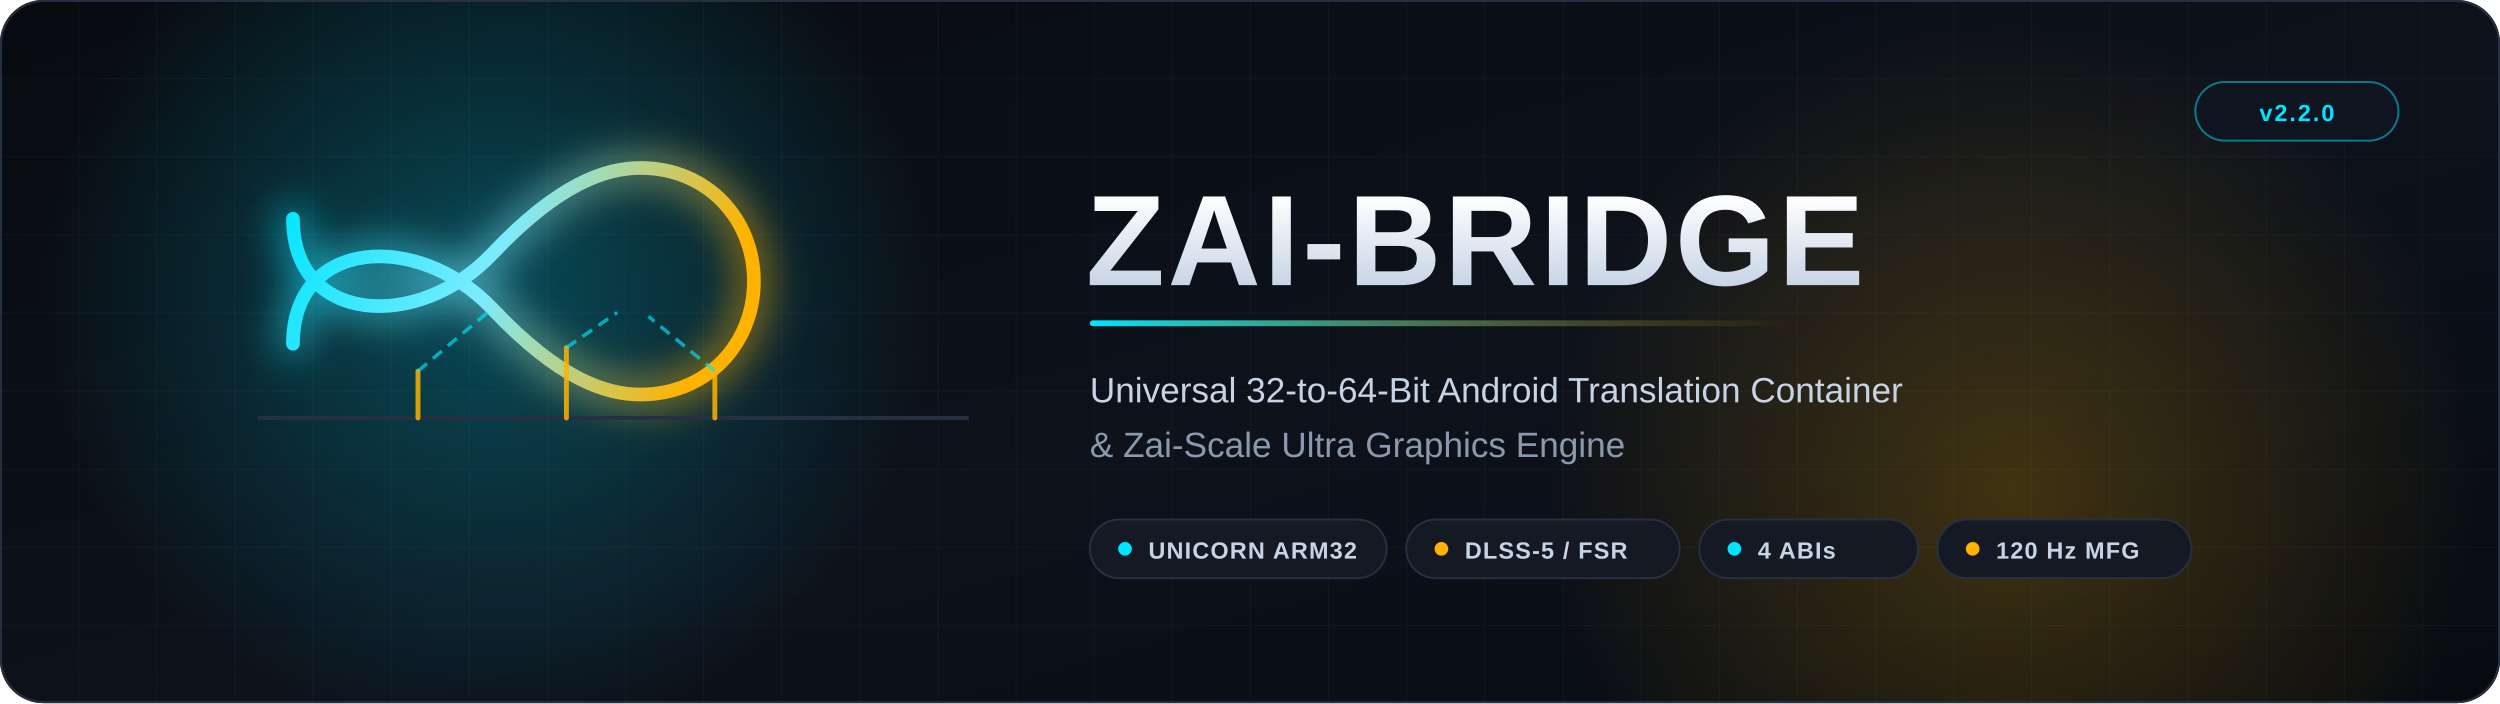
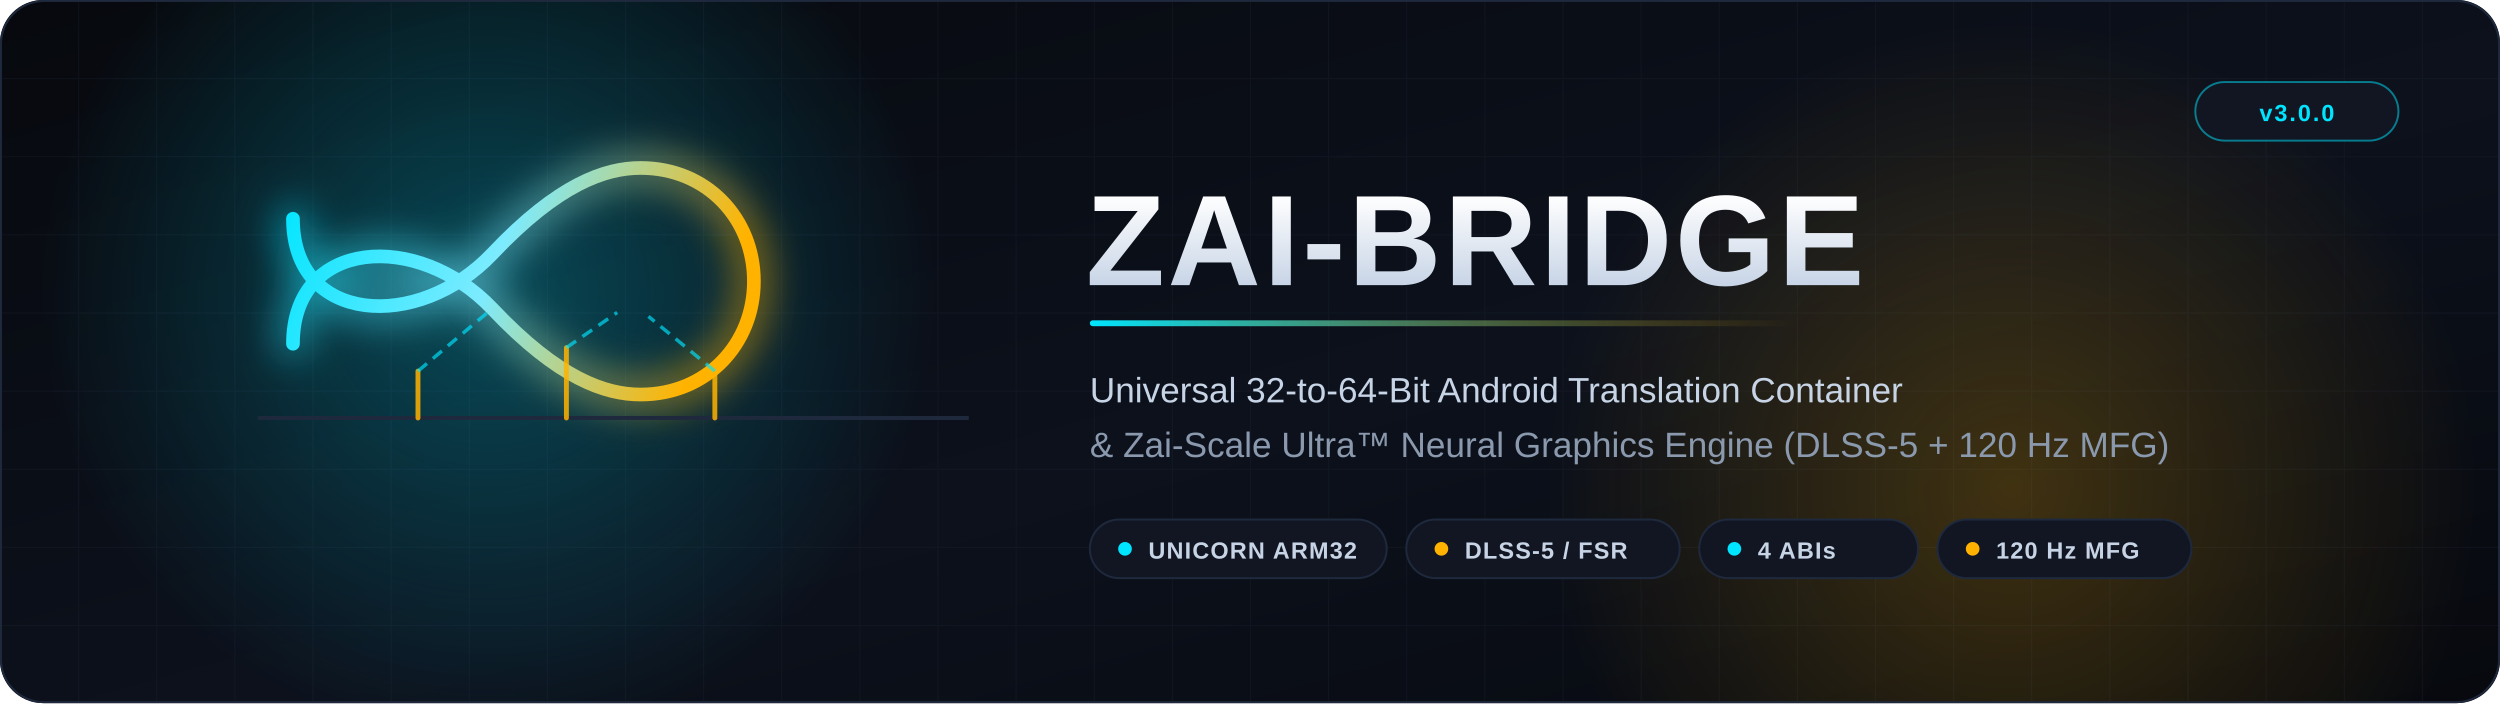
<svg xmlns="http://www.w3.org/2000/svg" width="1280" height="360" viewBox="0 0 1280 360" role="img" aria-labelledby="title desc">
  <defs>
    <style>
      @keyframes emblemGlow {
        0%, 100% {
          filter: drop-shadow(0 0 10px rgba(0, 229, 255, 0.45)) drop-shadow(0 0 20px rgba(0, 229, 255, 0.25));
        }
        50% {
          filter: drop-shadow(0 0 22px rgba(0, 229, 255, 0.85)) drop-shadow(0 0 35px rgba(255, 179, 0, 0.45));
        }
      }
      @keyframes dashMove {
        to { stroke-dashoffset: -60; }
      }
-       @keyframes pulseGlow {
-         0%, 100% { opacity: 0.18; transform: scale(0.98); }
-         50% { opacity: 0.32; transform: scale(1.02); }
-       }
      .glow-emblem {
        animation: emblemGlow 3.5s ease-in-out infinite;
      }
      .anim-cable {
        stroke-dasharray: 6 4;
        animation: dashMove 2s linear infinite;
      }
    </style>
    <linearGradient id="canvas" x1="0" y1="0" x2="1" y2="1">
-       <stop offset="0" stop-color="#080B10" />
-       <stop offset="0.55" stop-color="#0D121B" />
-       <stop offset="1" stop-color="#080B10" />
+       <stop offset="0" stop-color="#07090E" />
+       <stop offset="0.55" stop-color="#0C111C" />
+       <stop offset="1" stop-color="#07090E" />
    </linearGradient>
    <linearGradient id="infinity" x1="0" y1="0" x2="1" y2="0.2">
      <stop offset="0" stop-color="#00E5FF" />
      <stop offset="0.5" stop-color="#7CEBFF" />
      <stop offset="1" stop-color="#FFB300" />
    </linearGradient>
    <linearGradient id="wordmark" x1="0" y1="0" x2="0" y2="1">
      <stop offset="0" stop-color="#FFFFFF" />
      <stop offset="1" stop-color="#C7D4E6" />
    </linearGradient>
    <linearGradient id="rule" x1="0" y1="0" x2="1" y2="0">
      <stop offset="0" stop-color="#00E5FF" />
      <stop offset="1" stop-color="#FFB300" stop-opacity="0" />
    </linearGradient>
    <radialGradient id="cyanGlow" cx="0.5" cy="0.5" r="0.5">
      <stop offset="0" stop-color="#00E5FF" stop-opacity="0.28" />
      <stop offset="1" stop-color="#00E5FF" stop-opacity="0" />
    </radialGradient>
    <radialGradient id="amberGlow" cx="0.5" cy="0.5" r="0.5">
      <stop offset="0" stop-color="#FFB300" stop-opacity="0.22" />
      <stop offset="1" stop-color="#FFB300" stop-opacity="0" />
    </radialGradient>
    <pattern id="grid" width="40" height="40" patternUnits="userSpaceOnUse">
-       <path d="M40 0H0V40" fill="none" stroke="#263042" stroke-width="1" stroke-opacity="0.22" />
+       <path d="M40 0H0V40" fill="none" stroke="#1F293D" stroke-width="1" stroke-opacity="0.26" />
    </pattern>
    <filter id="soft" x="-40%" y="-40%" width="180%" height="180%">
      <feGaussianBlur stdDeviation="10" />
    </filter>
    <clipPath id="frame">
      <rect width="1280" height="360" rx="22" />
    </clipPath>
  </defs>
  <g clip-path="url(#frame)">
    <rect width="1280" height="360" fill="url(#canvas)" />
    <rect width="1280" height="360" fill="url(#grid)" />
    <circle cx="250" cy="150" r="230" fill="url(#cyanGlow)" />
    <circle cx="1030" cy="250" r="240" fill="url(#amberGlow)" />
-     <rect x="0.5" y="0.5" width="1279" height="359" rx="22" fill="none" stroke="#263042" />
+     <rect x="0.5" y="0.5" width="1279" height="359" rx="22" fill="none" stroke="#1F293D" />
    <g class="glow-emblem">
      <g filter="url(#soft)" opacity="0.6">
        <path d="M150 176C150 122 214 118 252 158c34 36 58 44 76 44 34 0 58-26 58-58s-24-58-58-58c-18 0-42 8-76 44-38 40-102 36-102-18" fill="none" stroke="url(#infinity)" stroke-width="14" stroke-linecap="round" />
      </g>
      <path d="M150 176C150 122 214 118 252 158c34 36 58 44 76 44 34 0 58-26 58-58s-24-58-58-58c-18 0-42 8-76 44-38 40-102 36-102-18" fill="none" stroke="url(#infinity)" stroke-width="7" stroke-linecap="round" />
    </g>
-     <path d="M132 214H496" stroke="#263042" stroke-width="2" />
+     <path d="M132 214H496" stroke="#1F293D" stroke-width="2" />
    <path d="M214 214V190M290 214V178M366 214V190" stroke="#FFB300" stroke-opacity="0.85" stroke-width="2.5" stroke-linecap="round" />
    <path d="M214 190L252 158M290 178L316 160M366 190L332 162" stroke="#00E5FF" stroke-opacity="0.65" stroke-width="1.8" class="anim-cable" />
    <text x="556" y="146" font-family="'Segoe UI', 'Helvetica Neue', Arial, sans-serif" font-size="66" font-weight="700" letter-spacing="1.5" fill="url(#wordmark)">ZAI-BRIDGE</text>
    <rect x="558" y="164" width="360" height="3" rx="1.5" fill="url(#rule)" />
    <text x="558" y="206" font-family="'Segoe UI', 'Helvetica Neue', Arial, sans-serif" font-size="18" fill="#C7D4E6">Universal 32-to-64-Bit Android Translation Container</text>
-     <text x="558" y="234" font-family="'Segoe UI', 'Helvetica Neue', Arial, sans-serif" font-size="18" fill="#8A99AD">&amp; Zai-Scale Ultra Graphics Engine</text>
+     <text x="558" y="234" font-family="'Segoe UI', 'Helvetica Neue', Arial, sans-serif" font-size="18" fill="#8A99AD">&amp; Zai-Scale Ultra™ Neural Graphics Engine (DLSS-5 + 120 Hz MFG)</text>
    <g font-family="'Segoe UI', 'Helvetica Neue', Arial, sans-serif" font-size="12" font-weight="600" letter-spacing="0.6">
      <g>
-         <rect x="558" y="266" width="152" height="30" rx="15" fill="#141923" stroke="#263042" />
+         <rect x="558" y="266" width="152" height="30" rx="15" fill="#111622" stroke="#1F293D" />
        <circle cx="576" cy="281" r="3.5" fill="#00E5FF" />
        <text x="588" y="286" fill="#C7D4E6">UNICORN ARM32</text>
      </g>
      <g>
-         <rect x="720" y="266" width="140" height="30" rx="15" fill="#141923" stroke="#263042" />
+         <rect x="720" y="266" width="140" height="30" rx="15" fill="#111622" stroke="#1F293D" />
        <circle cx="738" cy="281" r="3.5" fill="#FFB300" />
        <text x="750" y="286" fill="#C7D4E6">DLSS-5 / FSR</text>
      </g>
      <g>
-         <rect x="870" y="266" width="112" height="30" rx="15" fill="#141923" stroke="#263042" />
+         <rect x="870" y="266" width="112" height="30" rx="15" fill="#111622" stroke="#1F293D" />
        <circle cx="888" cy="281" r="3.5" fill="#00E5FF" />
        <text x="900" y="286" fill="#C7D4E6">4 ABIs</text>
      </g>
      <g>
-         <rect x="992" y="266" width="130" height="30" rx="15" fill="#141923" stroke="#263042" />
+         <rect x="992" y="266" width="130" height="30" rx="15" fill="#111622" stroke="#1F293D" />
        <circle cx="1010" cy="281" r="3.5" fill="#FFB300" />
        <text x="1022" y="286" fill="#C7D4E6">120 Hz MFG</text>
      </g>
    </g>
    <g font-family="'Segoe UI', 'Helvetica Neue', Arial, sans-serif">
-       <rect x="1124" y="42" width="104" height="30" rx="15" fill="#0E1420" stroke="#00E5FF" stroke-opacity="0.5" />
-       <text x="1176" y="62" font-size="12" font-weight="700" fill="#00E5FF" text-anchor="middle" letter-spacing="1">v2.2.0</text>
+       <rect x="1124" y="42" width="104" height="30" rx="15" fill="#111622" stroke="#00E5FF" stroke-opacity="0.5" />
+       <text x="1176" y="62" font-size="12" font-weight="700" fill="#00E5FF" text-anchor="middle" letter-spacing="1">v3.0.0</text>
    </g>
  </g>
</svg>
